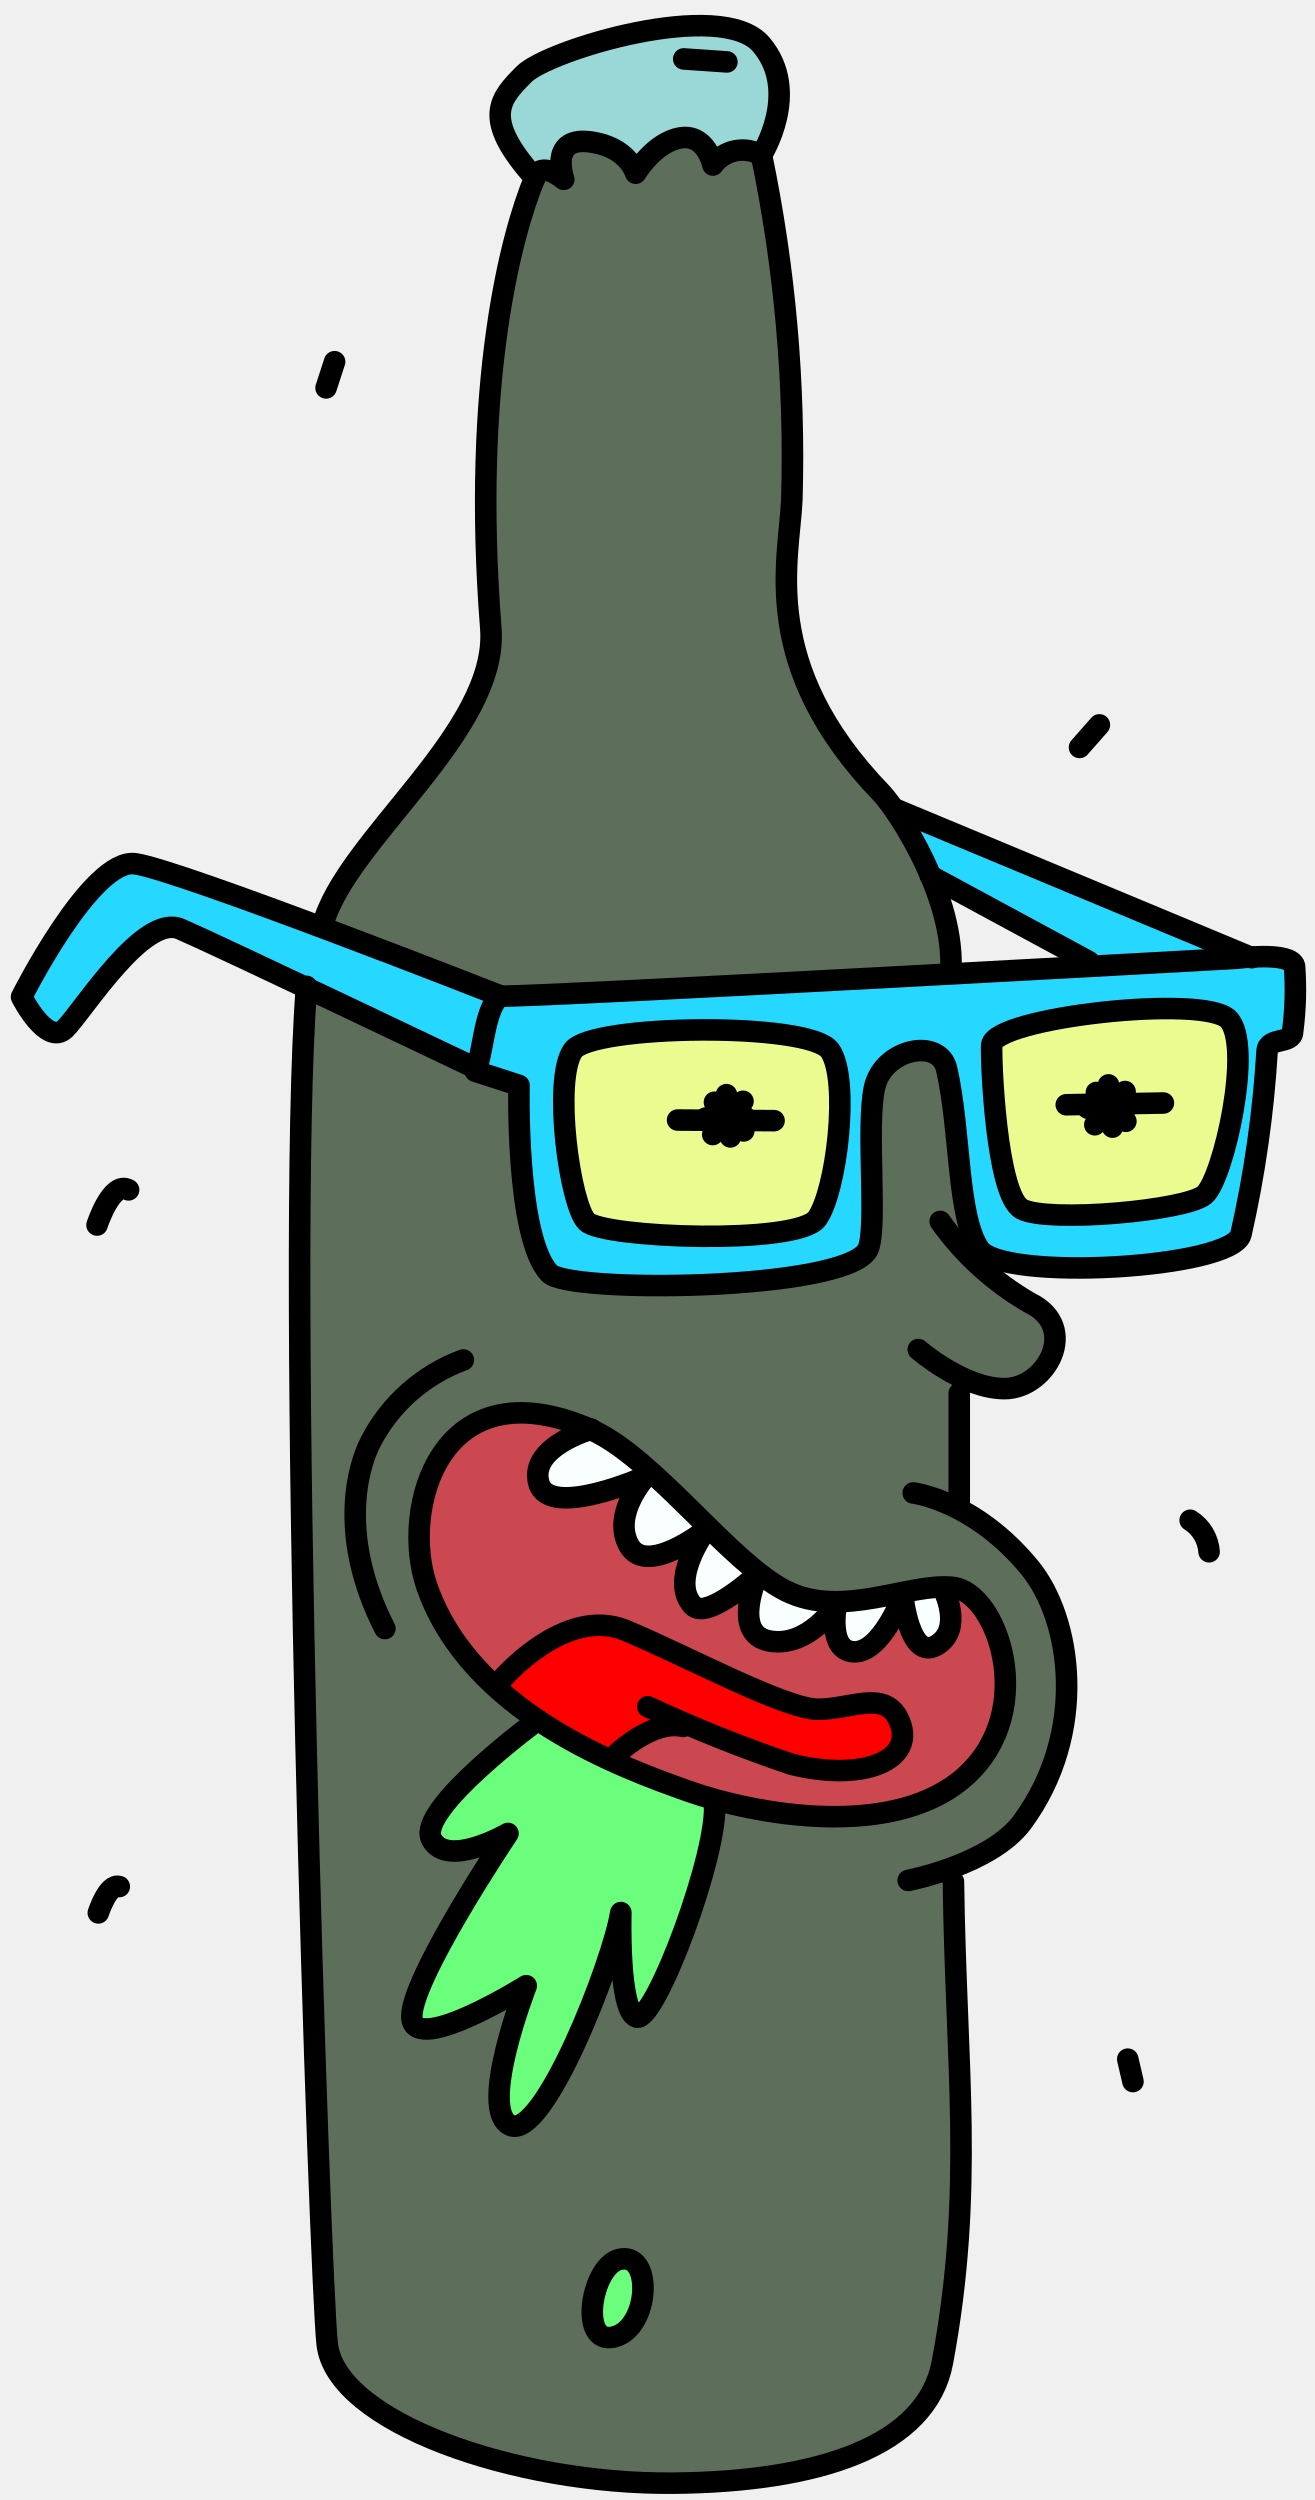
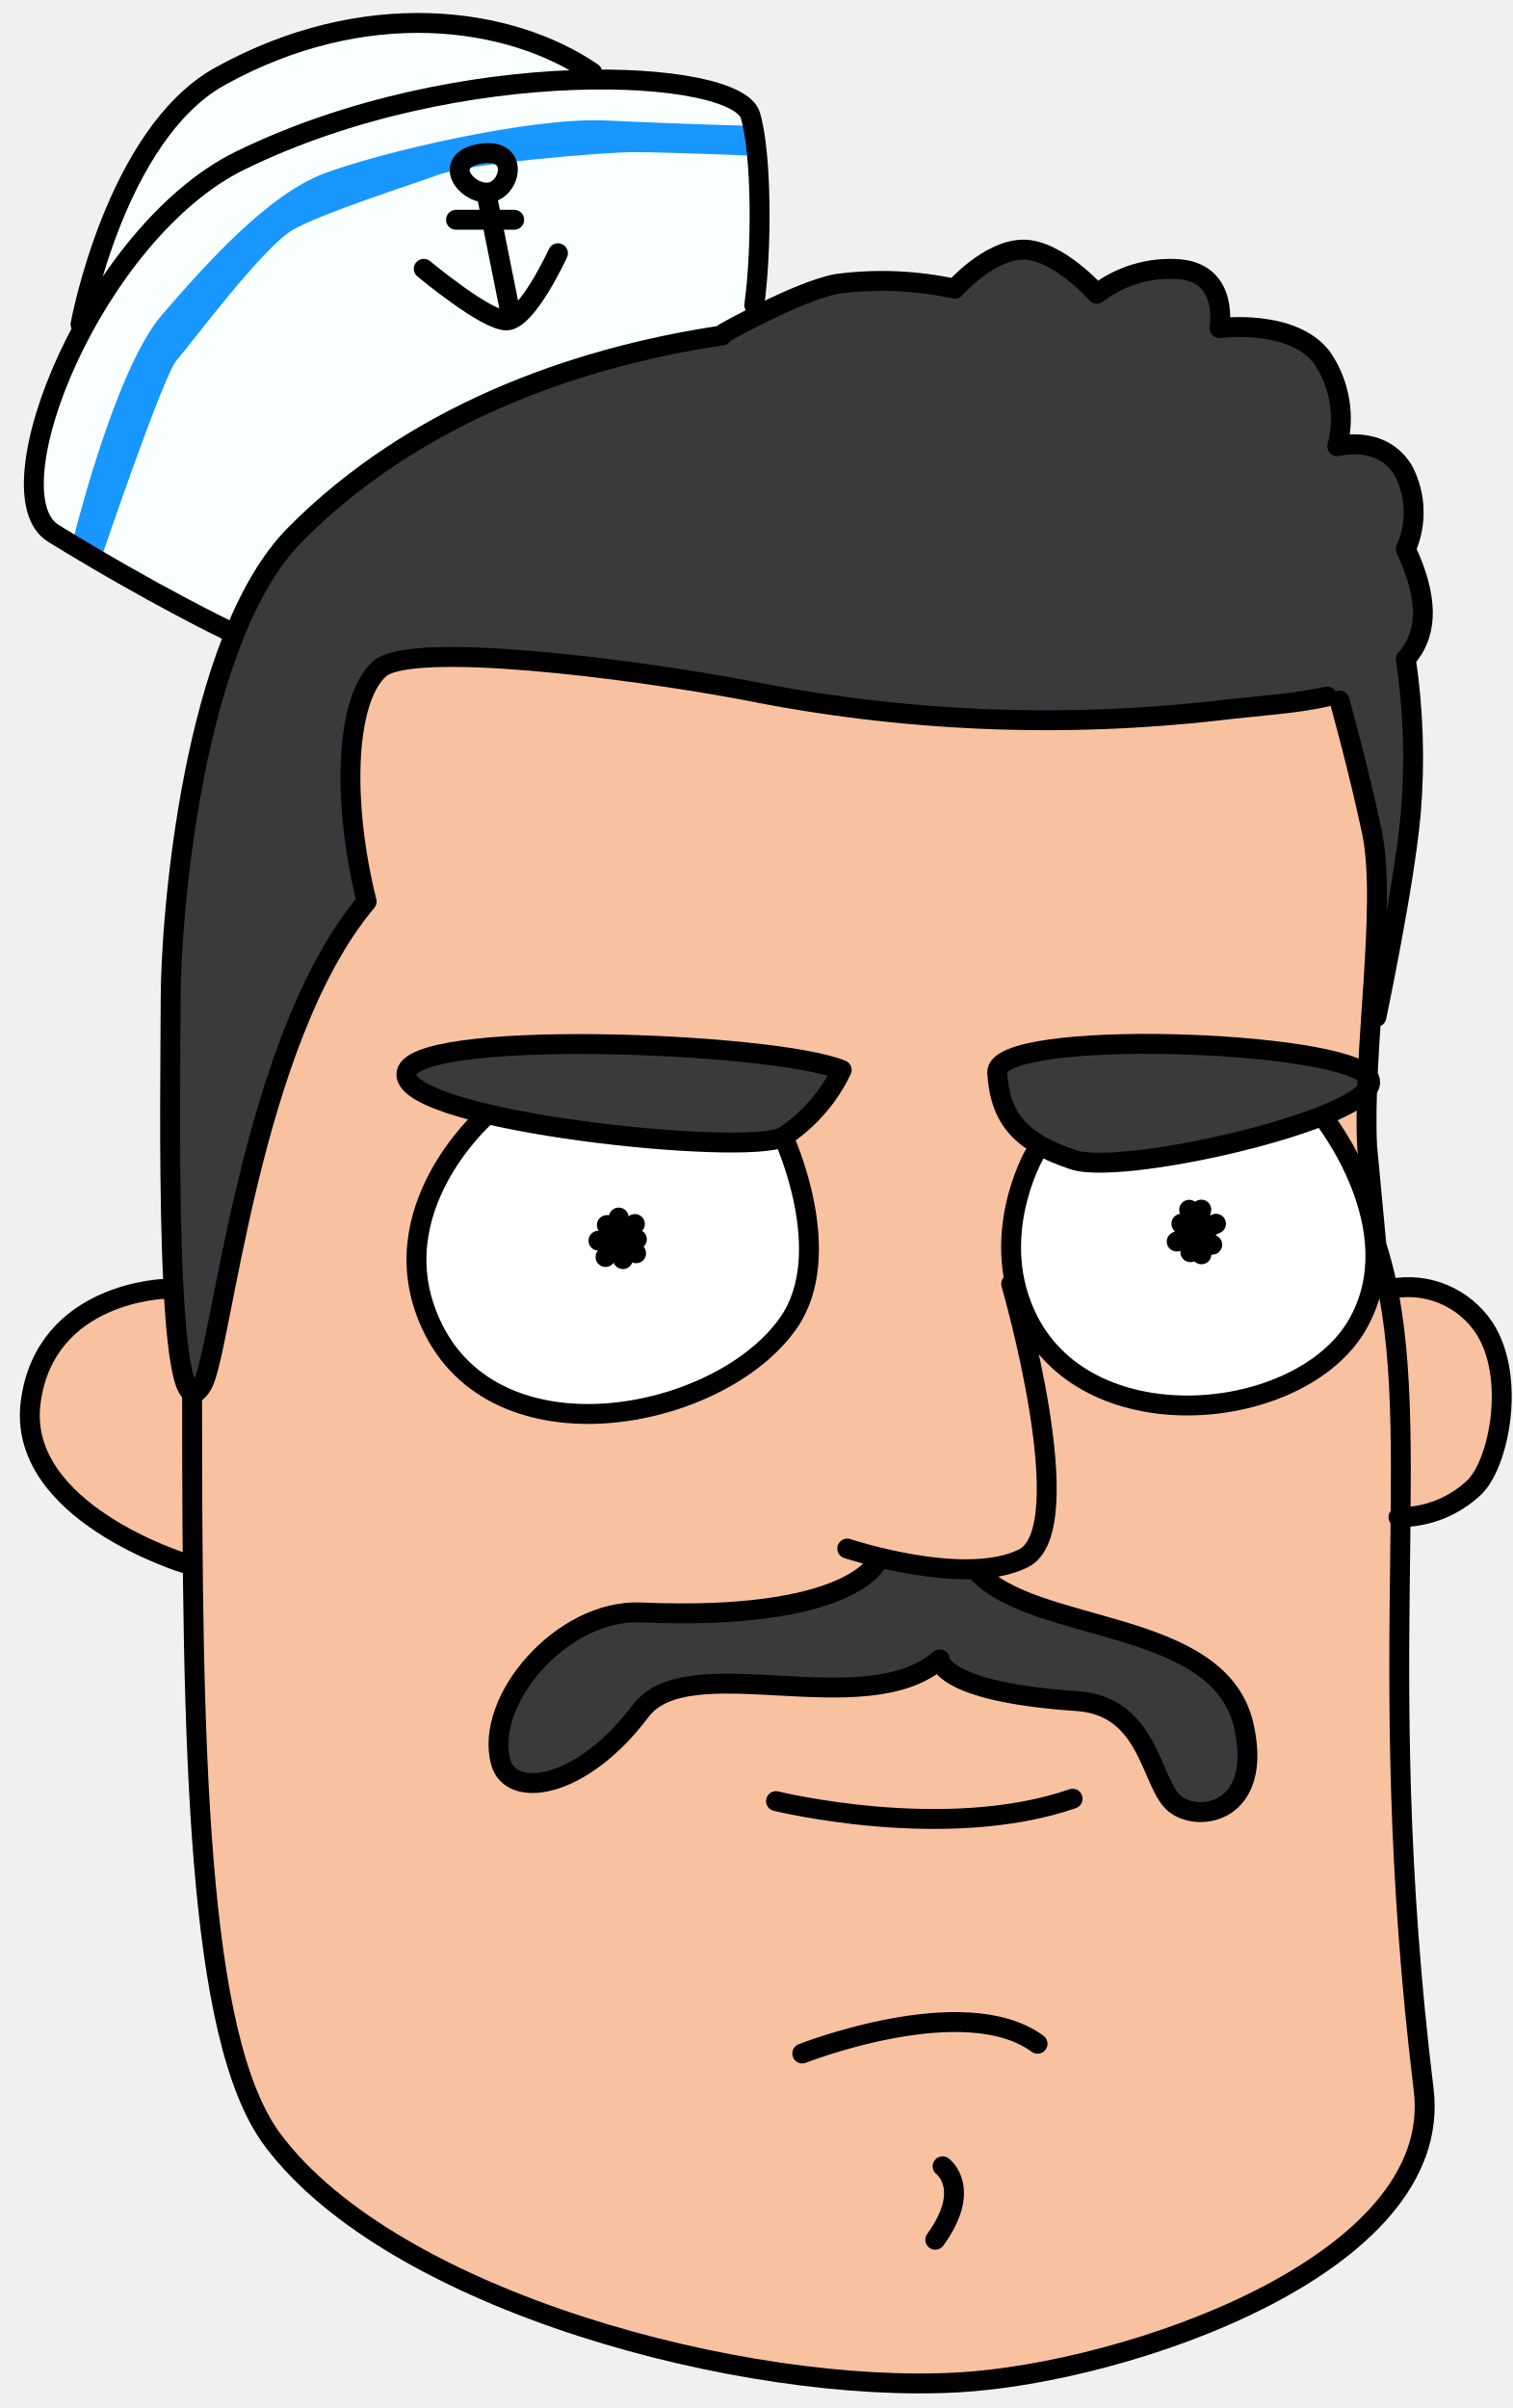
- <svg xmlns="http://www.w3.org/2000/svg" width="61" height="116" viewBox="0 0 61 116" fill="none">
-   <path d="M14.45 44.708C14.565 43.215 15.114 41.789 16.03 40.605C16.637 39.712 20.264 35.441 20.696 34.68C21.127 33.92 22.656 31.601 22.758 30.482C22.861 29.363 22.436 24.741 22.385 23.703C22.365 21.061 22.553 18.423 22.948 15.811C23.417 13.376 24.762 8.176 24.762 8.176C24.762 8.176 23.109 6.552 23.117 5.338C23.124 4.124 24.389 3.188 25.545 2.793C26.7 2.398 30.759 0.759 32.595 1.03C34.431 1.301 35.411 1.425 35.908 2.676C36.259 3.733 36.287 4.871 35.989 5.945C35.834 6.361 35.625 6.754 35.367 7.115L36.698 17.471C36.698 17.471 36.801 22.306 36.698 24.522C36.596 26.738 36.508 29.268 37.43 31.879C38.351 34.49 40.245 35.865 41.087 36.999C41.928 38.133 43.573 40.809 43.756 42.214C43.939 43.618 44.093 44.949 44.093 44.949L44.392 52.541L45.124 58.223C45.124 58.223 46.791 59.598 47.881 60.417C48.26 60.642 48.552 60.989 48.71 61.4C48.867 61.811 48.882 62.264 48.751 62.685C48.583 63.204 47.574 64.542 46.689 64.513C45.896 64.43 45.114 64.263 44.356 64.016V66.715V70.05C45.829 70.486 47.072 71.484 47.815 72.829C48.835 74.632 49.39 76.66 49.431 78.731C49.475 79.579 48.7 83.499 46.908 85.152C45.116 86.805 44.151 86.761 44.151 86.761L44.414 98.463C44.664 100.461 44.615 102.485 44.268 104.468C43.705 108.001 43.953 110.195 42.805 111.555C40.996 113.458 38.565 114.649 35.952 114.912C32.756 115.285 28.514 115.329 26.181 114.832C23.848 114.334 19.284 113.369 17.368 111.789C17.368 111.789 15.174 110.326 15.094 109.324C15.013 108.322 14.647 96.438 14.647 96.438L14.23 84.231L13.967 65.186L13.887 54.362C13.887 54.362 14.238 46.902 14.45 44.708Z" fill="#5D6F5B" />
-   <path d="M28.726 104.863C30.35 104.402 30.189 108.03 28.529 108.447C26.869 108.864 27.461 105.221 28.726 104.863Z" fill="#6AFE7C" />
-   <path d="M41.774 37.628L50.17 41.175L58.025 44.415L50.572 44.891L43.288 40.875L41.774 37.628Z" fill="#26D8FF" />
-   <path d="M58.405 52.489L58.888 48.613C58.888 48.613 59.788 48.203 59.905 47.882C60.022 47.56 60.263 44.795 59.905 44.488C59.546 44.181 57.711 44.415 57.711 44.415L45.168 45.146L32.127 45.878L25.113 46.17L22.919 46.112L16.79 43.581L8.884 40.707C7.927 40.451 6.947 40.286 5.959 40.217C5.506 40.257 5.072 40.413 4.696 40.669C4.321 40.925 4.018 41.273 3.816 41.679C3.443 42.469 1.256 45.285 1.088 46.002C0.92 46.719 2.324 48.32 2.763 47.955C3.415 47.267 4.033 46.547 4.613 45.797C4.613 45.797 6.88 42.945 7.999 43.047C9.118 43.15 14.969 46.258 14.969 46.258L22.129 49.659L23.951 50.39C23.951 50.39 24.06 54.047 24.184 54.822C24.309 55.598 24.777 58.728 25.538 59.167C26.298 59.605 32.581 59.774 32.581 59.774C32.581 59.774 39.617 58.962 40.121 58.172C40.626 57.382 40.406 53.718 40.406 53.718L40.626 50.266C40.712 49.953 40.879 49.668 41.11 49.439C41.341 49.211 41.628 49.047 41.942 48.964C42.959 48.781 43.785 48.598 43.953 49.695C44.122 50.792 44.502 54.742 44.502 54.742C44.657 55.88 44.965 56.992 45.416 58.048C45.965 58.933 48.525 58.925 49.431 58.896C50.338 58.867 56.979 58.326 57.513 57.47C58.047 56.614 58.405 52.489 58.405 52.489ZM37.788 56.709C36.925 57.587 27.754 57.441 27.073 56.578C26.525 55.89 25.523 49.673 26.861 48.532C28.324 47.231 36.662 47.538 38.271 48.701C39.88 49.864 38.658 55.832 37.788 56.709ZM55.933 55.246C54.822 56.3 52.686 56.183 51.874 56.307C51.062 56.431 48.056 56.585 47.486 56.095C46.323 55.144 45.862 49.425 46.082 48.342C46.301 47.26 50.06 47.128 51.253 47.004C52.445 46.88 56.277 46.704 57.06 47.275C57.842 47.845 57.038 54.215 55.926 55.268L55.933 55.246Z" fill="#26D8FF" />
-   <path d="M24.989 79.667C24.989 79.667 19.357 83.807 20.067 85.189C20.776 86.571 23.614 84.926 23.614 84.926C23.614 84.926 18.919 91.925 19.167 93.541C19.416 95.157 24.47 91.991 24.47 91.991C24.47 91.991 22.21 97.79 23.738 98.471C25.267 99.151 28.47 90.967 28.858 88.597C28.858 88.597 28.726 93.168 29.589 93.446C30.452 93.724 33.429 85.664 33.173 83.47C33.173 83.47 30.811 82.739 28.931 82.007C27.52 81.404 26.194 80.618 24.989 79.667Z" fill="#6AFE7C" />
-   <path d="M19.679 73.45C18.451 69.852 20.316 63.153 27.285 66.195C30.211 67.475 33.722 72.382 36.369 73.684C39.017 74.986 42.096 73.289 44.129 73.523C46.162 73.757 48.078 79.177 44.751 82.241C41.423 85.306 34.826 84.04 31.827 82.973C28.829 81.905 21.698 79.367 19.679 73.45Z" fill="#CB4850" />
-   <path d="M27.373 66.217C27.373 66.217 24.448 67.036 24.938 68.726C25.428 70.415 29.882 68.411 29.882 68.411C29.882 68.411 28.302 70.203 29.15 71.622C29.999 73.041 32.727 70.891 32.727 70.891C32.727 70.891 31.001 73.195 32.105 74.401C32.763 75.133 35.14 72.939 35.14 72.939C35.14 72.939 33.853 75.725 35.667 76.054C37.481 76.383 38.775 74.365 38.775 74.365C38.775 74.365 38.337 76.559 39.602 76.559C40.867 76.559 41.825 73.962 41.825 73.962C41.825 73.962 42.125 77.005 43.39 76.259C44.656 75.513 43.712 73.67 43.712 73.67L39.931 74.174C38.726 74.458 37.46 74.291 36.369 73.707C34.541 72.719 32.405 70.108 31.505 69.318C30.606 68.528 27.629 66.181 27.373 66.217Z" fill="#F9FFFF" />
-   <path d="M26.708 48.774C27.549 47.574 37.678 47.443 38.622 48.774C39.565 50.105 38.929 55.356 38.022 56.585C37.115 57.814 28.119 57.484 27.344 56.724C26.569 55.963 25.757 50.127 26.708 48.774Z" fill="#ECFB8F" />
-   <path d="M46.133 48.518C46.279 47.253 55.919 46.17 57.104 47.319C58.288 48.467 56.884 54.742 55.999 55.481C55.114 56.219 48.722 56.782 47.523 56.139C46.323 55.495 46.06 49.132 46.133 48.518Z" fill="#ECFB8F" />
-   <path d="M23.709 77.363C23.709 77.363 26.349 74.854 27.915 75.359C29.48 75.864 34.065 78.021 34.065 78.021C34.065 78.021 36.647 79.243 37.781 79.316C38.914 79.389 40.523 78.584 41.277 79.199C42.03 79.813 42.052 81.561 40.984 81.89C39.916 82.219 37.057 82.446 35.864 81.766C34.855 81.25 33.806 80.814 32.727 80.464C32.136 80.17 31.473 80.056 30.818 80.135C29.896 80.318 28.375 81.751 28.375 81.751C27.323 81.323 26.338 80.747 25.45 80.04C24.73 79.401 23.949 78.835 23.117 78.35L23.709 77.363Z" fill="#FF0000" />
-   <path d="M24.616 8.066C24.616 8.066 23.197 6.903 23.153 5.616C23.11 4.328 24.616 3.268 25.538 2.8C26.459 2.332 30.913 0.876 32.595 1.03C34.278 1.183 35.638 1.315 35.865 3.019C35.998 3.988 36.04 4.968 35.989 5.945L35.367 7.115C34.963 7.086 34.557 7.086 34.153 7.115C33.974 7.118 33.798 7.162 33.639 7.243C33.479 7.324 33.34 7.44 33.232 7.583C33.106 7.3 32.922 7.047 32.691 6.84C32.46 6.633 32.188 6.478 31.893 6.383C30.95 6.142 29.538 7.927 29.538 7.927C29.041 7.355 28.403 6.924 27.688 6.676C26.686 6.413 26.262 6.727 26.093 7.247C25.991 7.59 25.962 7.951 26.006 8.307C26.006 8.307 25.772 7.671 24.616 8.066Z" fill="#9AD8D7" />
-   <path d="M44.509 64.645C44.509 66.393 44.509 68.17 44.509 69.948" stroke="black" stroke-linecap="round" stroke-linejoin="round" />
-   <path d="M14.962 42.967C15.993 38.988 23.153 33.964 22.773 29.144C21.881 17.749 23.724 10.86 24.813 8.256C22.305 5.455 23.219 4.555 24.316 3.443C25.413 2.332 33.48 -0.126 35.331 2.076C37.181 4.277 35.331 7.195 35.331 7.195C36.423 12.449 36.897 17.812 36.742 23.176C36.618 26.021 35.155 30.863 40.918 36.823C41.65 37.613 44.356 41.65 44.114 45.161" stroke="black" stroke-linecap="round" stroke-linejoin="round" />
-   <path d="M44.239 87.303C44.348 95.852 45.226 101.594 43.727 109.617C42.995 113.515 37.964 115.161 31.235 115.219C23.921 115.285 15.584 112.396 15.181 108.761C14.845 105.726 13.221 58.582 14.223 45.768" stroke="black" stroke-linecap="round" stroke-linejoin="round" />
-   <path d="M35.353 7.218C34.987 6.992 34.551 6.913 34.13 6.994C33.709 7.075 33.333 7.312 33.078 7.657C33.078 7.657 32.778 6.194 31.564 6.399C30.35 6.603 29.494 8.037 29.494 8.037C29.494 8.037 29.136 6.772 27.3 6.574C25.465 6.377 26.159 8.322 26.159 8.322C26.159 8.322 25.091 7.408 24.814 8.256" stroke="black" stroke-linecap="round" stroke-linejoin="round" />
-   <path d="M22.049 49.703C22.444 48.869 22.429 46.945 23.175 46.221C25.084 46.265 57.367 44.466 57.367 44.466C57.367 44.466 59.905 44.137 60.066 44.824C60.14 45.839 60.111 46.858 59.978 47.867C59.978 48.459 58.83 48.108 58.793 48.766C58.62 51.632 58.214 54.48 57.579 57.28C57.155 58.867 46.499 59.474 45.446 57.967C44.392 56.46 44.59 52.504 43.924 49.6C43.595 48.137 40.999 48.642 40.582 50.441C40.165 52.24 40.75 57.17 40.245 58.018C39.126 59.898 26.349 60.015 25.494 59.079C23.914 57.419 24.082 50.361 24.082 50.361L22.049 49.703Z" stroke="black" stroke-linecap="round" stroke-linejoin="round" />
-   <path d="M21.764 49.418C21.764 49.418 10.062 43.837 8.365 43.106C6.668 42.375 3.889 46.851 3.033 47.721C2.178 48.591 1 46.258 1 46.258C1 46.258 4.24 39.807 6.266 40.078C8.292 40.349 23.117 46.17 23.117 46.17" stroke="black" stroke-linecap="round" stroke-linejoin="round" />
-   <path d="M58.084 44.437L41.599 37.569" stroke="black" stroke-linecap="round" stroke-linejoin="round" />
-   <path d="M50.529 44.62L43.171 40.641" stroke="black" stroke-linecap="round" stroke-linejoin="round" />
-   <path d="M19.796 73.582C18.568 69.984 20.433 63.284 27.403 66.327C30.328 67.599 33.839 72.5 36.464 73.816C39.09 75.133 42.191 73.421 44.224 73.655C46.257 73.889 48.173 79.309 44.846 82.373C41.518 85.438 34.921 84.172 31.922 83.105C28.924 82.037 21.837 79.499 19.796 73.582Z" stroke="black" stroke-linecap="round" stroke-linejoin="round" />
-   <path d="M42.374 69.274C42.374 69.274 45.211 69.611 47.786 72.748C49.717 75.103 50.514 80.355 47.435 84.546C45.972 86.52 42.14 87.251 42.14 87.251" stroke="black" stroke-linecap="round" stroke-linejoin="round" />
-   <path d="M21.5 63.102C19.643 63.785 18.108 65.139 17.2 66.897C16.527 68.199 15.737 71.425 17.858 75.564" stroke="black" stroke-linecap="round" stroke-linejoin="round" />
-   <path d="M24.945 79.814C24.945 79.814 19.314 83.953 20.023 85.335C20.732 86.718 23.57 85.072 23.57 85.072C23.57 85.072 18.875 92.071 19.116 93.688C19.357 95.304 24.418 92.137 24.418 92.137C24.418 92.137 22.159 97.937 23.687 98.617C25.216 99.297 28.419 91.113 28.807 88.743C28.807 88.743 28.675 93.315 29.538 93.593C30.401 93.87 33.4 85.811 33.144 83.617" stroke="black" stroke-linecap="round" stroke-linejoin="round" />
-   <path d="M43.778 73.75C43.778 73.75 44.721 75.593 43.456 76.339C42.191 77.085 41.891 74.043 41.891 74.043C41.891 74.043 40.911 76.676 39.639 76.646C38.366 76.617 38.812 74.452 38.812 74.452C38.812 74.452 37.517 76.471 35.704 76.142C33.89 75.812 35.177 73.026 35.177 73.026C35.177 73.026 32.807 75.22 32.142 74.489C31.038 73.282 32.764 70.978 32.764 70.978C32.764 70.978 30.006 73.172 29.187 71.71C28.368 70.247 29.97 68.506 29.97 68.506C29.97 68.506 25.479 70.51 25.004 68.821C24.528 67.131 27.439 66.312 27.439 66.312" stroke="black" stroke-linecap="round" stroke-linejoin="round" />
-   <path d="M23.299 77.905C23.299 77.905 26.225 74.489 29.026 75.652C31.827 76.815 36.42 79.309 37.963 79.309C39.507 79.309 41.13 78.351 41.745 79.894C42.476 81.664 40.077 82.688 36.749 81.869C34.471 81.102 32.236 80.208 30.057 79.192" stroke="black" stroke-linecap="round" stroke-linejoin="round" />
-   <path d="M28.587 81.408C28.587 81.408 30.269 79.777 31.696 80.106" stroke="black" stroke-linecap="round" stroke-linejoin="round" />
-   <path d="M43.624 56.673C44.723 58.218 46.143 59.508 47.786 60.454C50.112 61.588 48.554 64.418 46.63 64.433C44.707 64.447 42.608 62.619 42.608 62.619" stroke="black" stroke-linecap="round" stroke-linejoin="round" />
-   <path d="M26.591 48.737C27.432 47.538 37.561 47.406 38.505 48.737C39.448 50.068 38.812 55.319 37.905 56.548C36.998 57.777 28.01 57.448 27.227 56.687C26.444 55.927 25.64 50.09 26.591 48.737Z" stroke="black" stroke-linecap="round" stroke-linejoin="round" />
-   <path d="M46.016 48.481C46.162 47.216 55.802 46.134 56.986 47.282C58.171 48.43 56.767 54.705 55.889 55.444C55.012 56.183 48.612 56.746 47.413 56.102C46.213 55.459 45.972 49.096 46.016 48.481Z" stroke="black" stroke-linecap="round" stroke-linejoin="round" />
-   <path d="M31.44 51.97L35.916 51.999" stroke="black" stroke-linecap="round" stroke-linejoin="round" />
-   <path d="M49.475 51.261L53.981 51.18" stroke="black" stroke-linecap="round" stroke-linejoin="round" />
-   <path d="M4.562 88.758C4.562 88.758 5.008 87.368 5.534 87.537" stroke="black" stroke-linecap="round" stroke-linejoin="round" />
-   <path d="M55.224 70.54C55.475 70.697 55.686 70.911 55.838 71.166C55.991 71.42 56.081 71.707 56.102 72.002" stroke="black" stroke-linecap="round" stroke-linejoin="round" />
-   <path d="M4.503 56.841C4.503 56.841 5.176 54.757 5.966 55.21" stroke="black" stroke-linecap="round" stroke-linejoin="round" />
-   <path d="M50.09 34.681L51.011 33.635" stroke="black" stroke-linecap="round" stroke-linejoin="round" />
-   <path d="M52.328 95.545L52.569 96.584" stroke="black" stroke-linecap="round" stroke-linejoin="round" />
-   <path d="M15.13 17.998L15.525 16.784" stroke="black" stroke-linecap="round" stroke-linejoin="round" />
-   <path d="M33.707 50.792L33.89 52.753" stroke="black" stroke-linecap="round" stroke-linejoin="round" />
-   <path d="M32.749 51.875L34.555 51.816" stroke="black" stroke-linecap="round" stroke-linejoin="round" />
-   <path d="M33.151 51.144L34.511 52.475" stroke="black" stroke-linecap="round" stroke-linejoin="round" />
-   <path d="M33.071 52.643L34.475 51.1" stroke="black" stroke-linecap="round" stroke-linejoin="round" />
-   <path d="M51.435 50.339L51.618 52.299" stroke="black" stroke-linecap="round" stroke-linejoin="round" />
-   <path d="M50.477 51.422L52.284 51.371" stroke="black" stroke-linecap="round" stroke-linejoin="round" />
-   <path d="M50.872 50.69L52.24 52.029" stroke="black" stroke-linecap="round" stroke-linejoin="round" />
-   <path d="M50.799 52.189L52.203 50.646" stroke="black" stroke-linecap="round" stroke-linejoin="round" />
-   <path d="M28.697 104.848C30.32 104.388 30.16 108.015 28.499 108.432C26.839 108.849 27.432 105.207 28.697 104.848Z" stroke="black" stroke-linecap="round" stroke-linejoin="round" />
-   <path d="M33.729 2.873L31.725 2.734" stroke="black" stroke-linecap="round" stroke-linejoin="round" />
+ <svg xmlns="http://www.w3.org/2000/svg" width="76" height="121" viewBox="0 0 76 121" fill="none">
+   <path d="M9.699 70.481L11.523 51.272C11.523 51.272 14.092 33.494 18.463 32.047C22.834 30.6 68.141 33.049 68.141 33.049C68.856 34.826 69.443 36.652 69.897 38.513C70.213 40.337 69.143 49.192 69.143 49.192C69.143 49.192 68.766 51.641 68.766 52.078V55.597C68.687 57.169 68.697 58.744 68.796 60.315C68.985 61.573 69.987 65.273 70.055 65.967C70.123 66.66 70.371 72.124 70.371 73.751C70.371 75.379 70.243 83.548 70.243 84.551C70.243 85.553 70.371 93.722 70.62 95.041C70.869 96.359 71.057 101.386 71.125 102.14C71.193 102.893 71.751 105.908 71.502 106.661C71.253 107.415 71.125 109.804 66.852 113.444C66.852 113.444 60.07 117.151 57.62 117.837C55.171 118.523 49.271 119.97 45.502 119.781C41.734 119.593 34.01 118.463 31.312 117.521C28.614 116.579 23.738 114.823 22.005 113.82C20.272 112.818 15.916 110.557 14.53 108.485C13.143 106.413 12.08 105.154 11.327 101.574C10.65 97.818 10.209 94.022 10.008 90.21C10.008 89.08 9.631 78.341 9.631 78.341L9.699 70.481Z" fill="#F8C2A0" />
+   <path d="M42.3 53.638C41.646 55.006 40.629 56.169 39.361 56.999C37.522 57.994 20.521 56.245 20.423 53.879C20.325 51.513 38.863 52.221 42.3 53.638Z" fill="#3A3A3D" />
+   <path d="M50.115 53.781C49.971 51.52 67.508 52.131 68.774 53.992C70.04 55.854 56.558 59.019 53.95 58.152C51.343 57.285 50.265 56.14 50.115 53.781Z" fill="#3A3A3D" />
+   <path d="M49.014 78.959C51.901 82.101 61.162 81.264 62.398 86.683C63.385 91.031 60.183 91.611 58.947 90.624C57.711 89.637 57.718 85.696 54.018 85.454C47.1 84.995 47.1 83.359 47.1 83.359C43.332 86.623 34.477 82.742 32.066 85.952C29.112 89.893 25.562 90.391 25.042 88.537C24.183 85.454 28.117 80.858 32.066 81.001C42.699 81.453 43.958 78.439 43.958 78.439L45.842 78.627L49.014 78.959Z" fill="#3A3A3D" />
+   <path d="M24.583 55.913C24.583 55.913 18.961 60.812 21.508 66.463C24.711 73.608 36.037 71.392 39.489 66.463C41.961 62.937 39.24 57.104 39.24 57.104C37.682 57.404 36.091 57.503 34.508 57.398C32.028 57.232 24.583 55.913 24.583 55.913Z" fill="white" />
+   <path d="M66.347 56.139C66.347 56.139 70.869 61.791 68.058 66.637C65.247 71.483 54.681 72.56 51.546 66.343C49.451 62.191 51.833 58.001 51.833 58.001L52.21 57.458C53.047 57.94 53.959 58.279 54.907 58.46C55.789 58.46 59.18 58.084 59.18 58.084L66.347 56.139Z" fill="white" />
+   <path d="M11.259 31.828C11.259 31.828 7.491 30.072 2.412 26.945C-0.889 24.895 4.484 11.737 11.915 8.135C23.053 2.732 37.085 3.493 37.801 5.874C38.389 7.826 38.389 12.709 37.997 15.437L36.271 16.779C31.865 17.341 27.579 18.614 23.58 20.547C20.026 22.217 16.801 24.514 14.062 27.329L11.259 31.828Z" fill="#F9FFFF" />
+   <path d="M29.571 3.794C27.593 2.363 25.301 1.425 22.887 1.059C19.307 0.682 12.615 2.189 11.485 3.41C10.354 4.631 8.471 4.917 6.775 8.218C5.634 10.621 4.782 13.151 4.235 15.754L6.21 13.214C6.21 13.214 9.322 9.446 11.108 8.602C13.737 7.38 16.446 6.337 19.217 5.483C20.626 5.204 29.571 3.794 29.571 3.794Z" fill="#F9FFFF" />
+   <path d="M3.67 27.156C3.67 27.156 5.75 18.61 8.116 15.852C10.483 13.094 13.512 9.778 16.255 8.73C18.998 7.683 26.663 5.874 30.446 6.055C34.229 6.236 37.771 6.326 37.771 6.326L38.117 7.834C38.117 7.834 33.483 7.645 31.87 7.645C30.257 7.645 23.58 8.218 22.028 8.783C20.475 9.348 16.255 10.682 14.741 11.534C13.226 12.385 9.533 17.359 8.87 18.113C8.207 18.866 5.102 27.992 5.102 27.992L3.67 27.156Z" fill="#1797FF" />
+   <path d="M10.015 69.795C9.134 70.044 8.825 67.972 8.825 66.969C8.825 65.967 8.508 54.663 8.448 53.216C8.388 51.769 8.885 44.678 9.073 43.291C9.262 41.905 10.264 36.697 10.769 35.002C11.364 32.928 12.14 30.91 13.09 28.973C13.784 27.842 16.044 25.83 17.484 24.391C18.923 22.951 22.631 21.128 23.196 20.872C23.761 20.615 27.778 18.799 28.976 18.422C30.174 18.046 36.271 16.772 36.271 16.772C36.271 16.772 40.039 14.511 41.787 14.217C43.536 13.923 47.876 14.466 47.876 14.466C47.876 14.466 50.197 12.265 51.584 12.454C52.971 12.642 54.915 14.466 54.915 14.466C54.915 14.466 58.178 13.147 59.497 13.464C59.892 13.57 60.256 13.767 60.561 14.039C60.865 14.312 61.102 14.651 61.253 15.031L61.419 16.29C62.755 16.327 64.075 16.603 65.315 17.104C65.845 17.395 66.306 17.799 66.664 18.287C67.022 18.775 67.269 19.336 67.387 19.93C67.448 20.367 67.327 22.251 67.327 22.251C67.327 22.251 69.211 22.251 69.904 22.816C70.558 23.504 70.975 24.384 71.095 25.325C71.091 26.08 70.943 26.827 70.658 27.526C70.658 27.526 71.728 29.161 71.6 30.035C71.369 31.058 71.075 32.064 70.718 33.05C70.718 33.05 71.155 37.134 71.155 38.265C71.155 39.395 70.213 45.552 70.213 45.552L69.271 49.825L69.083 43.042L67.199 34.881C67.199 34.881 59.911 36.004 58.555 36.004C57.199 36.004 49.195 36.32 46.686 35.944C44.176 35.567 37.771 34.813 35.63 34.376C33.49 33.939 27.507 33.185 26.406 33.185C25.306 33.185 21.696 33.057 20.438 33.185C19.179 33.313 18.365 34.444 17.989 35.574C17.658 37.228 17.532 38.916 17.612 40.601C17.672 41.355 18.365 45.251 18.365 45.251C18.365 45.251 16.165 48.77 15.728 49.584C14.773 51.813 13.955 54.098 13.279 56.426C13.15 57.24 11.771 62.704 11.771 62.704L10.015 69.795Z" fill="#3A3A3D" />
+   <path d="M9.571 78.649C8.031 78.101 6.539 77.428 5.11 76.637C3.919 75.823 1.786 73.434 1.598 71.927C1.409 70.42 1.409 68.159 3.542 66.523C5.006 65.506 6.727 64.921 8.508 64.835L8.825 67.413C8.825 67.413 9.262 69.802 9.639 69.922L9.571 78.649Z" fill="#F8C2A0" />
+   <path d="M70.303 76.2C70.303 76.2 70.364 70.676 70.303 69.734C70.243 68.792 69.55 64.776 69.55 64.776C69.55 64.776 72.248 64.587 72.813 65.024C73.378 65.462 75.323 66.72 75.39 68.921C75.458 71.121 75.142 73.947 73.695 75.078C72.7 75.779 71.52 76.169 70.303 76.2Z" fill="#F8C2A0" />
+   <path d="M50.816 64.513C50.816 64.513 54.388 76.827 51.434 78.304C48.479 79.781 42.579 77.814 42.579 77.814" stroke="black" stroke-linecap="round" stroke-linejoin="round" />
+   <path d="M42.3 53.766C41.646 55.134 40.629 56.296 39.361 57.127C37.522 58.122 20.521 56.373 20.423 54.007C20.325 51.641 38.863 52.349 42.3 53.766Z" stroke="black" stroke-linecap="round" stroke-linejoin="round" />
+   <path d="M50.115 53.909C49.971 51.648 67.508 52.258 68.774 54.12C70.04 55.981 56.558 59.146 53.95 58.279C51.343 57.413 50.265 56.267 50.115 53.909Z" stroke="black" stroke-linecap="round" stroke-linejoin="round" />
+   <path d="M47.371 108.854C47.371 108.854 48.879 109.961 47.002 112.546" stroke="black" stroke-linecap="round" stroke-linejoin="round" />
+   <path d="M38.999 90.505C38.999 90.505 47.5 92.6 53.905 90.384" stroke="black" stroke-linecap="round" stroke-linejoin="round" />
+   <path d="M8.327 64.762C8.327 64.762 2.299 64.882 1.545 70.429C0.791 75.975 9.307 78.56 9.307 78.56" stroke="black" stroke-linecap="round" stroke-linejoin="round" />
+   <path d="M67.319 35.203C67.319 35.203 68.307 38.76 68.955 41.85C69.708 45.542 68.465 52.935 68.706 57.615L69.173 62.574C71.879 70.947 68.842 82.808 71.547 105.009C72.625 113.811 56.611 119.23 48.185 119.712C37.447 120.33 19.79 115.658 13.708 107.541C9.857 102.409 9.654 87.767 9.654 70.019" stroke="black" stroke-linecap="round" stroke-linejoin="round" />
+   <path d="M66.694 35.001C65.119 35.363 63.258 35.461 61.291 35.694C53.361 36.602 45.339 36.264 37.514 34.692C31.531 33.562 20.604 32.205 19.066 33.615C17.318 35.205 17.197 40.397 18.426 45.303C12.518 52.319 11.161 67.851 10.174 69.569C8.207 73.013 8.576 54.414 8.576 50.231C8.576 46.049 9.684 32.002 14.861 26.832C20.724 20.931 28.682 17.992 36.286 16.855" stroke="black" stroke-linecap="round" stroke-linejoin="round" />
+   <path d="M36.407 16.727C36.407 16.727 40.13 14.617 42.074 14.263C44.043 14.004 46.042 14.088 47.982 14.511C47.982 14.511 49.708 12.544 51.434 12.544C53.159 12.544 55.126 14.76 55.126 14.76C56.32 13.841 57.815 13.403 59.316 13.532C61.781 13.78 61.283 16.486 61.283 16.486C61.283 16.486 64.976 15.996 66.453 17.993C66.888 18.635 67.18 19.363 67.31 20.127C67.44 20.891 67.405 21.675 67.206 22.424C67.206 22.424 69.422 21.806 70.53 23.652C70.846 24.258 71.022 24.927 71.042 25.609C71.063 26.292 70.929 26.971 70.65 27.594C71.788 30.02 71.728 31.701 70.846 32.869" stroke="black" stroke-linecap="round" stroke-linejoin="round" />
+   <path d="M44.086 78.462C44.086 78.462 42.827 81.476 32.194 81.024C28.245 80.858 24.311 85.455 25.17 88.56C25.69 90.414 29.232 89.917 32.194 85.975C34.598 82.765 43.46 86.654 47.228 83.383C47.228 83.383 47.228 85.018 54.124 85.478C57.816 85.727 57.816 89.668 59.052 90.648C60.288 91.627 63.491 91.055 62.504 86.706C61.275 81.288 52.006 82.124 49.12 78.982" stroke="black" stroke-linecap="round" stroke-linejoin="round" />
+   <path d="M40.318 103.187C40.318 103.187 48.449 99.984 52.142 102.697" stroke="black" stroke-linecap="round" stroke-linejoin="round" />
+   <path d="M24.341 56.139C24.341 56.139 19.066 60.812 21.636 66.486C24.839 73.63 36.165 71.415 39.617 66.486C42.089 62.959 39.368 57.126 39.368 57.126" stroke="black" stroke-linecap="round" stroke-linejoin="round" />
+   <path d="M51.961 58.054C51.961 58.054 49.58 62.221 51.675 66.344C54.802 72.538 65.337 71.46 68.186 66.615C71.035 61.769 66.475 56.117 66.475 56.117" stroke="black" stroke-linecap="round" stroke-linejoin="round" />
+   <path d="M31.094 61.181L31.305 63.269" stroke="black" stroke-linecap="round" stroke-linejoin="round" />
+   <path d="M30.076 62.342L32.007 62.274" stroke="black" stroke-linecap="round" stroke-linejoin="round" />
+   <path d="M30.498 61.558L31.968 62.975" stroke="black" stroke-linecap="round" stroke-linejoin="round" />
+   <path d="M30.43 63.164L31.908 61.505" stroke="black" stroke-linecap="round" stroke-linejoin="round" />
+   <path d="M60.371 60.782L59.821 62.922" stroke="black" stroke-linecap="round" stroke-linejoin="round" />
+   <path d="M59.369 61.491L60.922 62.546" stroke="black" stroke-linecap="round" stroke-linejoin="round" />
+   <path d="M59.135 62.388L61.11 61.491" stroke="black" stroke-linecap="round" stroke-linejoin="round" />
+   <path d="M59.761 60.79L60.379 63.028" stroke="black" stroke-linecap="round" stroke-linejoin="round" />
+   <path d="M70.65 33.11C71.032 35.679 71.116 38.284 70.899 40.872C70.582 44.437 69.173 51.098 69.173 51.098" stroke="black" stroke-linecap="round" stroke-linejoin="round" />
+   <path d="M69.912 64.76C70.799 64.589 71.717 64.684 72.549 65.035C73.382 65.385 74.093 65.973 74.592 66.727C76.197 69.191 75.345 73.509 74.102 74.73C73.073 75.711 71.702 76.252 70.281 76.237" stroke="black" stroke-linecap="round" stroke-linejoin="round" />
+   <path d="M11.44 31.677C11.44 31.677 7.74 29.914 2.683 26.801C-0.58 24.797 4.733 11.646 12.088 8.059C23.113 2.678 37.002 3.432 37.71 5.798C38.291 7.743 38.291 12.581 37.906 15.331" stroke="black" stroke-linecap="round" stroke-linejoin="round" />
+   <path d="M4.047 16.297C4.047 16.297 5.795 6.764 11.048 3.84C18.297 -0.184 25.577 0.781 29.767 3.652" stroke="black" stroke-linecap="round" stroke-linejoin="round" />
+   <path d="M24.477 9.875L25.645 15.708" stroke="black" stroke-linecap="round" stroke-linejoin="round" />
+   <path d="M21.297 13.508C21.297 13.508 24.409 16.101 25.449 16.101C26.489 16.101 28.041 12.725 28.041 12.725" stroke="black" stroke-linecap="round" stroke-linejoin="round" />
+   <path d="M24.085 7.735C26.225 7.343 25.645 9.68 24.477 9.68C23.309 9.68 22.269 8.067 24.085 7.735Z" stroke="black" stroke-linecap="round" stroke-linejoin="round" />
+   <path d="M22.917 11.043H25.841" stroke="black" stroke-linecap="round" stroke-linejoin="round" />
</svg>
